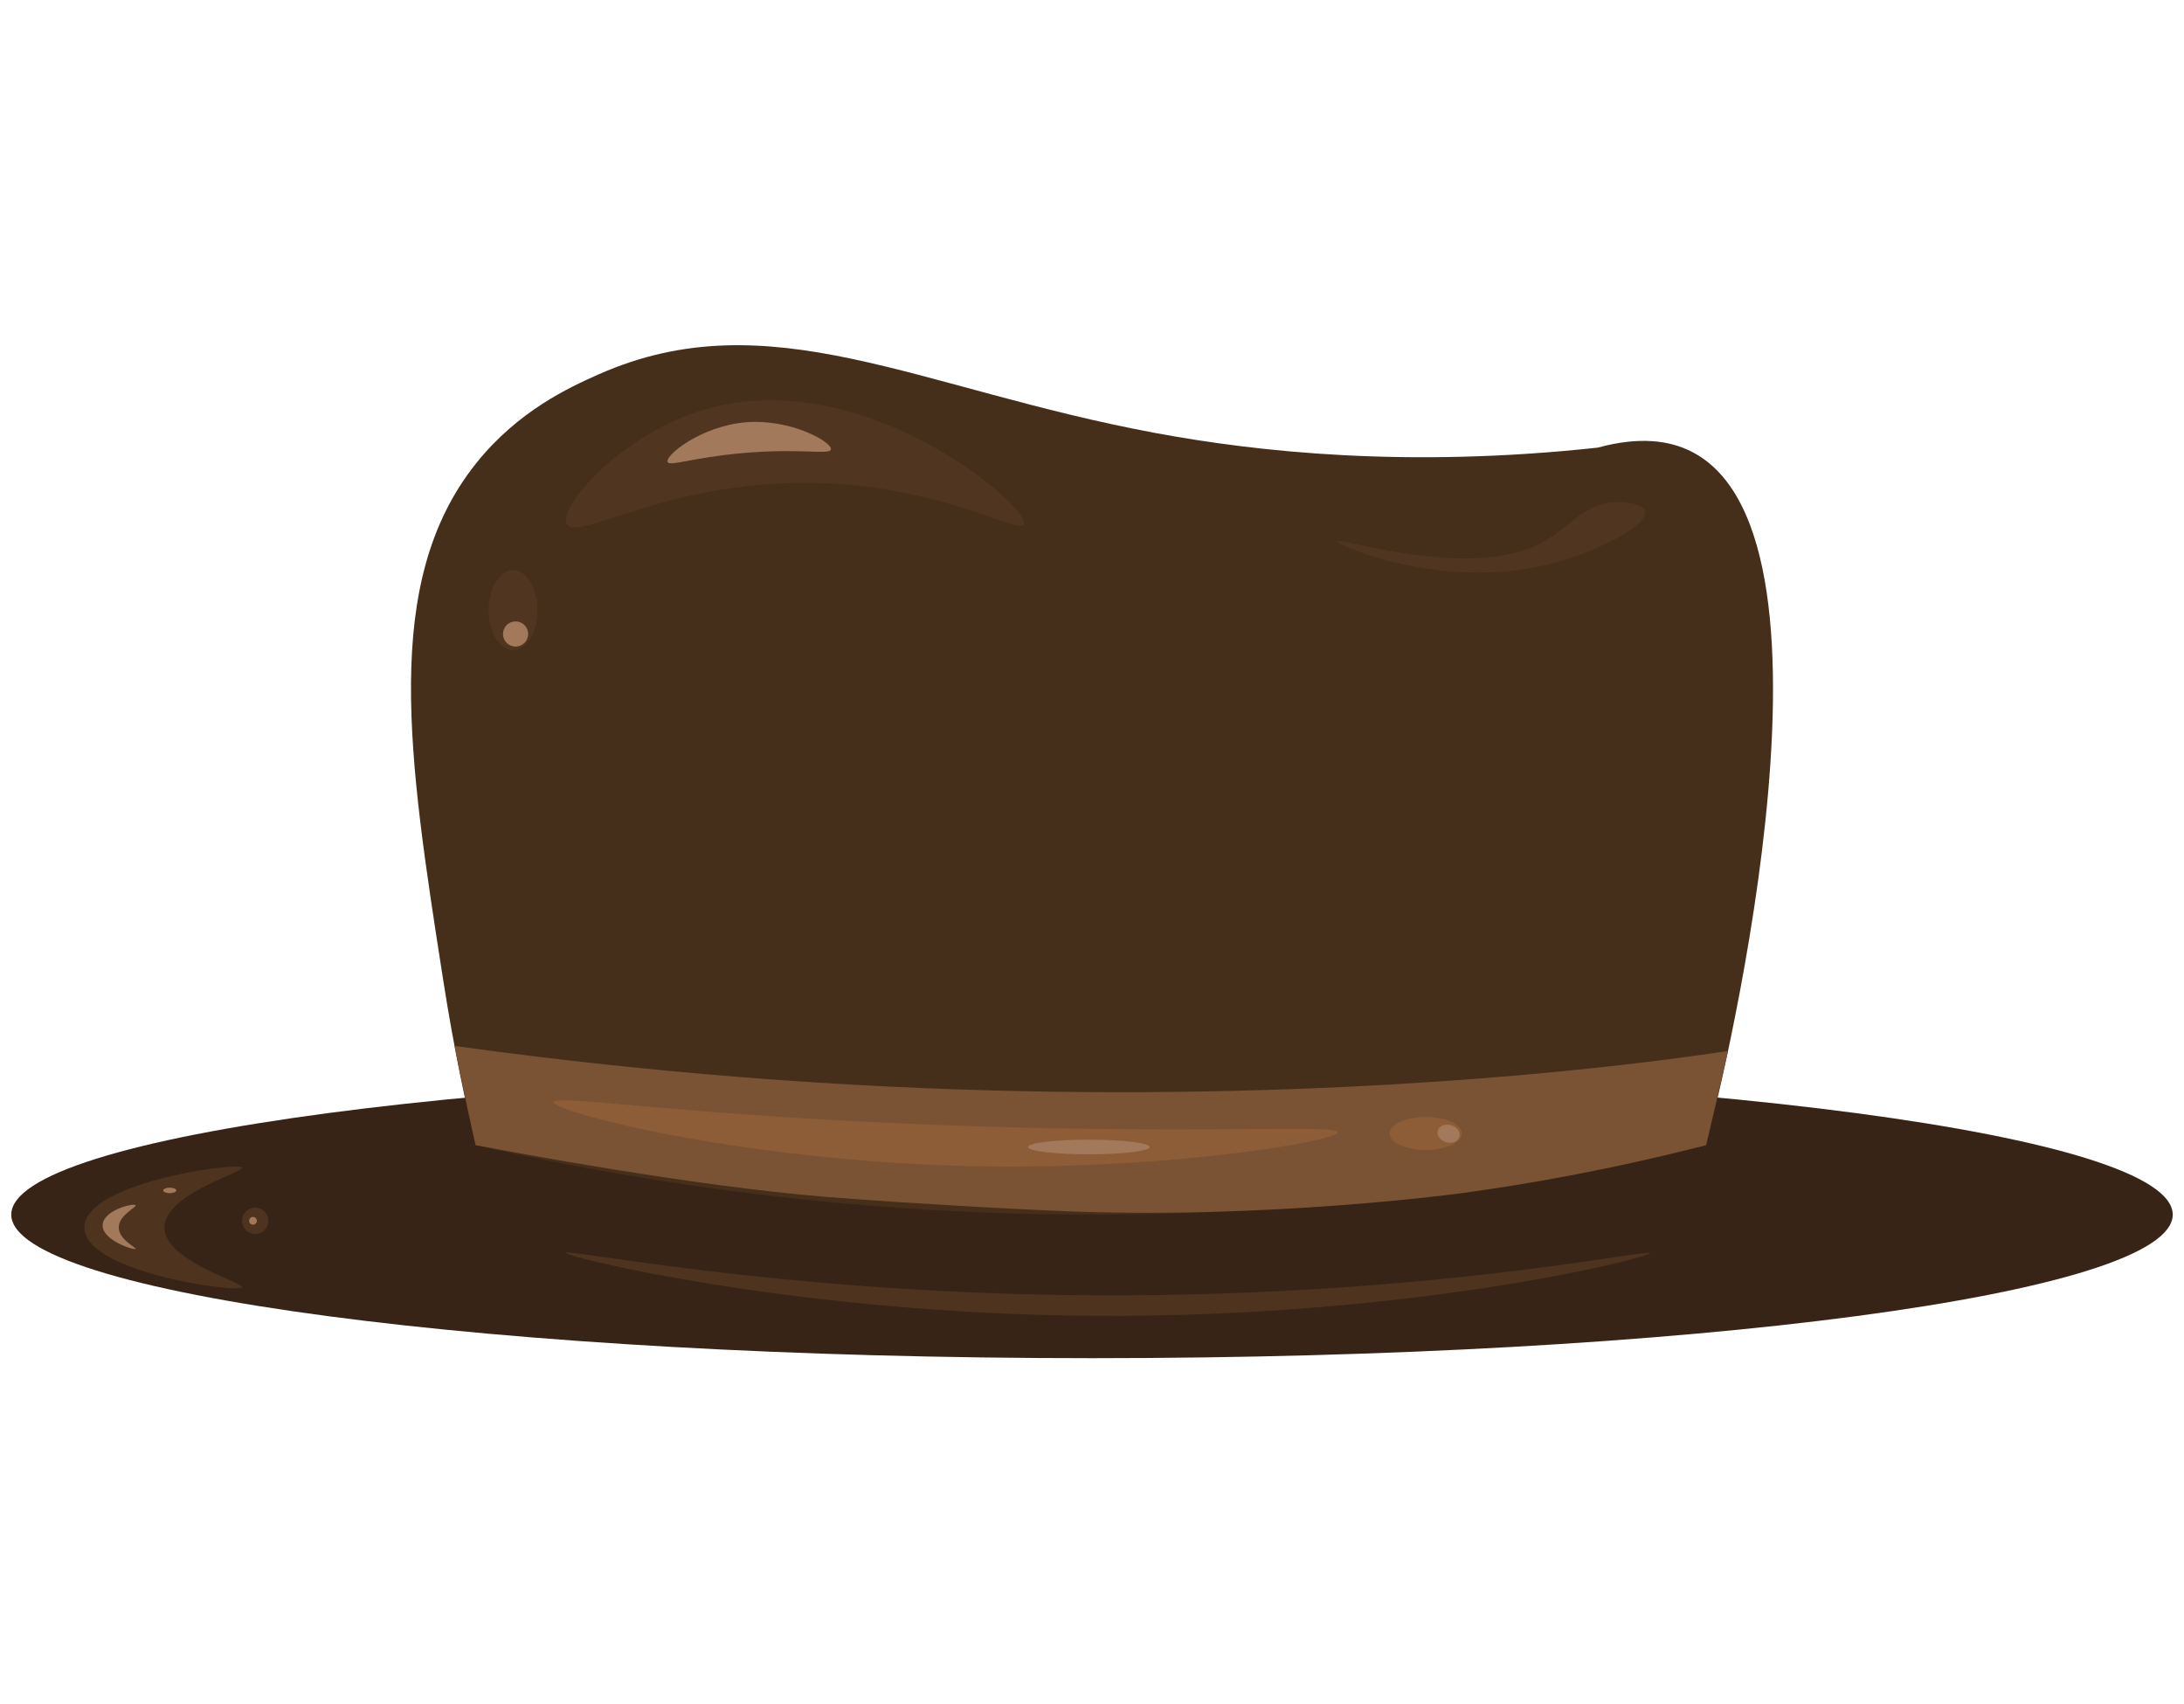
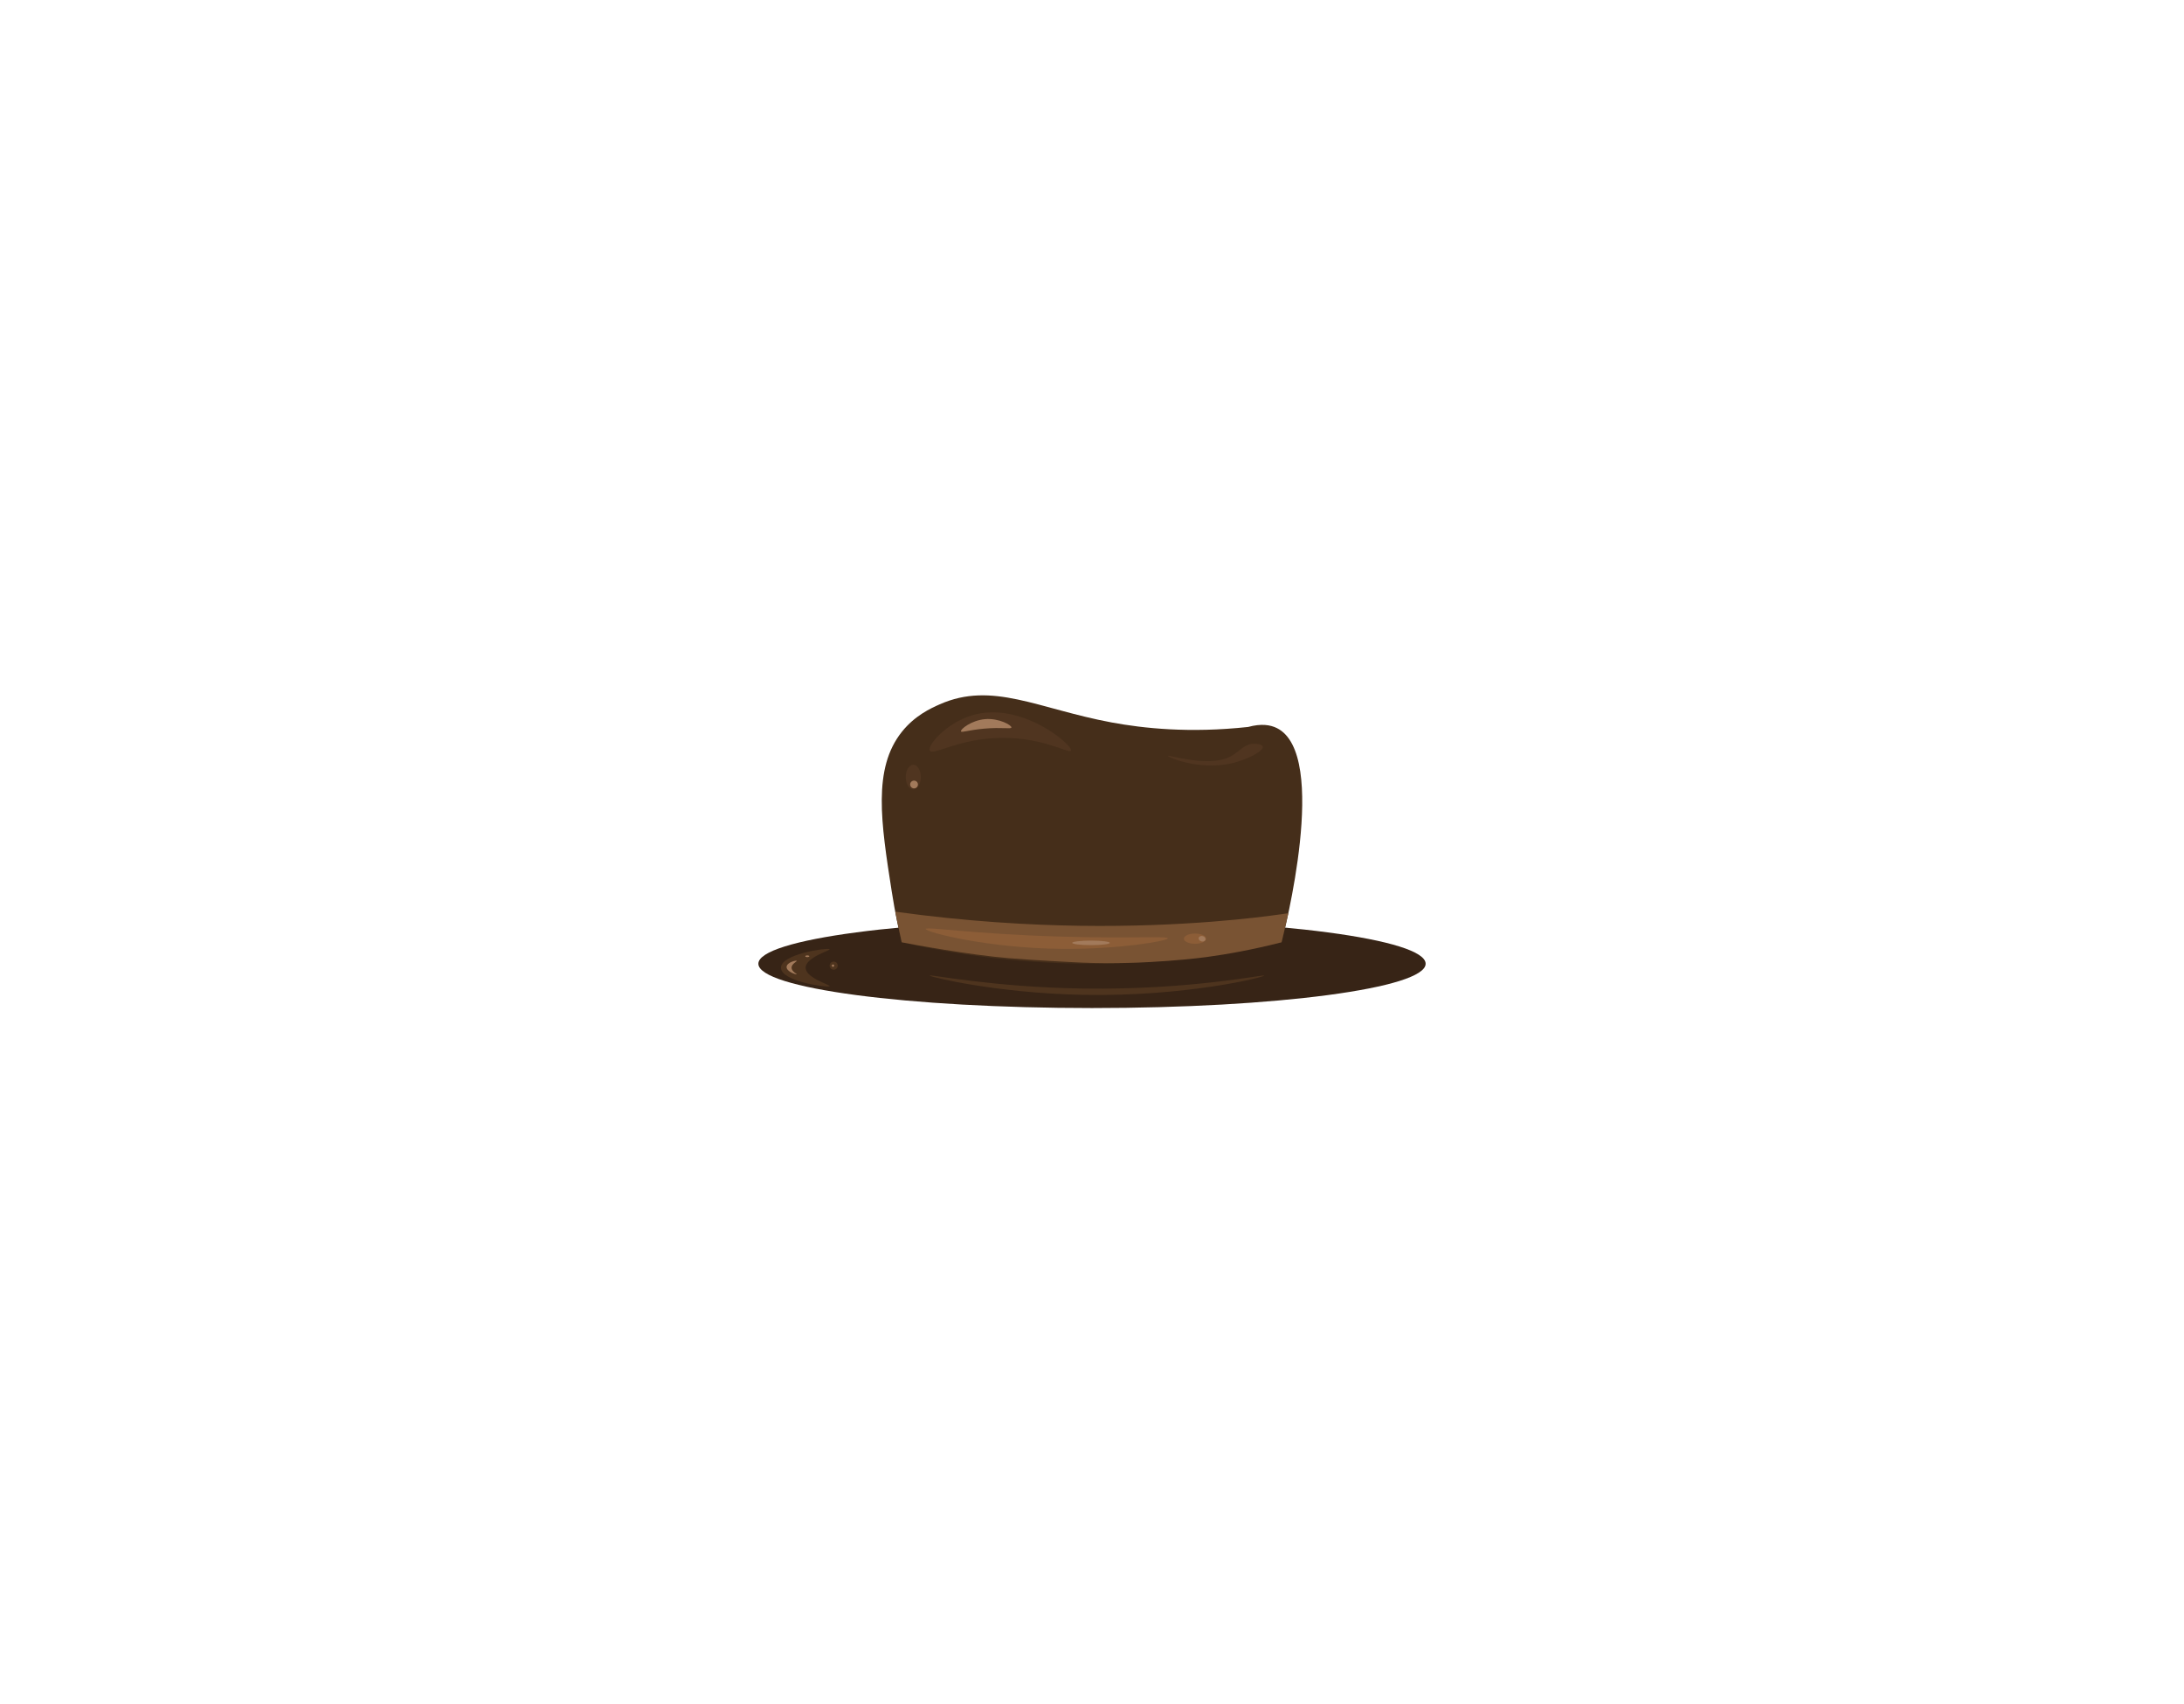
<svg xmlns="http://www.w3.org/2000/svg" id="Layer_1" data-name="Layer 1" viewBox="0 0 1621.417 1264.252">
  <defs>
    <style>
      .cls-1 {
        fill: #372416;
      }

      .cls-2 {
        fill: #8c5d37;
      }

      .cls-3 {
        fill: #4e341e;
      }

      .cls-4 {
        fill: #a27a5b;
      }

      .cls-5 {
        fill: #795333;
      }

      .cls-6 {
        fill: #503520;
      }

      .cls-7 {
        fill: #452e1a;
      }
    </style>
  </defs>
-   <ellipse class="cls-1" cx="810.709" cy="901.497" rx="802.343" ry="106.538" />
-   <path class="cls-7" d="M353.074,849.924c149.506,33.957,348.302,61.915,580.77,47.854,124.932-7.556,236.677-25.863,332.801-47.854,4.788-18.128,116.299-451.574-11.375-514.995-15.516-7.707-37.382-11.35-69.106-2.695-141.064,15.297-252.181,3.294-328.451-10.877-176.447-32.784-286.847-99.551-413.283-43.503-21.641,9.593-59.767,27.008-90.93,65.997-70.589,88.316-50.281,218.302-24.354,384.263,8.051,51.536,17.229,93.615,23.927,121.81Z" />
-   <path class="cls-5" d="M337.455,776.302c172.918,23.931,323.447,32.251,444.395,33.959,251.921,3.557,433.905-20.752,480.165-27.222,8.791-1.229,16.049-2.286,20.913-3.002h0c-5.426,23.296-10.855,46.592-16.282,69.888-71.336,18.334-133.203,29.052-181.362,35.634,0,0-145.096,19.834-298.694,13.233-4.666-.2-14.126-.638-23.385-1.088-71.023-3.458-130.484-7.754-151.717-9.516-98.227-8.148-228.297-32.538-258.412-38.263-3.896-17.362-7.694-34.949-11.376-52.756-1.445-6.981-2.859-13.936-4.245-20.866Z" />
-   <path class="cls-6" d="M760.098,389.052c-3.914,9.095-75.539-37.997-189.965-29.682-88.559,6.435-142.583,41.685-149.362,29.682-6.91-12.236,39.444-66.185,101.508-84.832,118.322-35.547,243.163,72.415,237.819,84.832Z" />
-   <ellipse class="cls-6" cx="380.893" cy="452.857" rx="18.126" ry="29.727" />
-   <path class="cls-6" d="M1221.187,378.583c5.158,10.118-37.17,33.301-79.055,42.02-76.219,15.865-150.739-16.216-149.124-18.971,1.769-3.017,95.375,28.23,148.256,2.829,23.692-11.381,34.209-31.73,59.267-31.963,7.835-.073,18.474,1.807,20.655,6.085Z" />
-   <path class="cls-2" d="M992.983,840.319c.399,6.447-118.605,26.808-255.252,25.459-179.781-1.776-327.752-40.515-326.748-47.854.862-6.306,111.522,12.214,326.748,18.394,164.194,4.714,254.905-1.611,255.252,4.001Z" />
-   <path class="cls-2" d="M1085.285,841.237c0-6.794-12.009-12.303-26.828-12.303s-26.824,5.508-26.824,12.303,12.009,12.302,26.824,12.302,26.828-5.508,26.828-12.302Z" />
-   <path class="cls-3" d="M122.063,911.022c0,25.719,63.044,41.919,57.251,44.719-7.008,3.387-116.633-11.902-116.633-44.719s109.625-48.106,116.633-44.719c5.794,2.8-57.251,19-57.251,44.719Z" />
-   <circle class="cls-3" cx="189.452" cy="906.096" r="9.762" />
-   <path class="cls-3" d="M1224.902,930.017c-.263-3.455-177.199,34.883-434.654,31.153-217.49-3.15-369.913-34.546-370.159-31.375-.253,3.267,161.04,42.399,368.329,46.481,247.567,4.876,436.757-42.682,436.485-46.26Z" />
-   <circle class="cls-4" cx="382.76" cy="470.549" r="9.334" />
-   <path class="cls-4" d="M616.899,333.585c-.93,4.276-22.177-1.154-65.799,2.719-37.411,3.321-54.042,10.178-55.467,6.526-1.925-4.933,24.898-26.493,57.642-29.365,33.806-2.965,64.784,14.791,63.624,20.12Z" />
-   <ellipse class="cls-4" cx="1075.452" cy="841.44" rx="6.561" ry="8.382" transform="translate(-23.3969 1652.087) rotate(-74.4569)" />
-   <ellipse class="cls-4" cx="808.342" cy="851.299" rx="45.135" ry="5.438" />
-   <circle class="cls-4" cx="187.829" cy="906.087" r="2.855" />
-   <path class="cls-4" d="M88.179,911.022c.042,9.087,13.12,14.933,12.507,15.864-.808,1.228-25.29-6.275-24.471-17.945.772-11.003,23.373-16.254,24.471-14.411.889,1.492-12.55,7.261-12.507,16.491Z" />
-   <path class="cls-4" d="M130.867,883.519c0-1.126-2.167-2.039-4.841-2.039s-4.841.913-4.841,2.039c0,1.127,2.167,2.04,4.841,2.04s4.841-.913,4.841-2.04Z" />
+   <ellipse class="cls-1" cx="810.709" cy="715.283" rx="247.69" ry="32.889" />
+   <path class="cls-7" d="M669.433,699.362c46.154,10.483,107.524,19.114,179.289,14.773,38.568-2.333,73.064-7.984,102.739-14.773,1.478-5.596,35.903-139.405-3.512-158.983-4.79-2.379-11.54-3.504-21.334-.832-43.547,4.723-77.85,1.017-101.395-3.358-54.471-10.121-88.552-30.732-127.584-13.43-6.681,2.961-18.451,8.338-28.071,20.374-21.791,27.264-15.522,67.392-7.518,118.625,2.486,15.909,5.319,28.9,7.386,37.604Z" />
+   <path class="cls-5" d="M664.612,676.634c53.381,7.388,99.851,9.956,137.188,10.483,77.77,1.098,133.95-6.406,148.231-8.404,2.714-.379,4.955-.706,6.456-.927h0c-1.675,7.192-3.351,14.383-5.026,21.575-22.022,5.66-41.121,8.969-55.988,11.001,0,0-44.792,6.123-92.209,4.085-1.441-.062-4.361-.197-7.219-.336-21.925-1.067-40.282-2.394-46.836-2.938-30.324-2.515-70.477-10.045-79.774-11.812-1.203-5.36-2.375-10.789-3.512-16.286-.446-2.155-.883-4.302-1.31-6.441Z" />
+   <path class="cls-6" d="M795.085,557.087c-1.208,2.808-23.32-11.73-58.644-9.163-27.339,1.987-44.017,12.868-46.109,9.163-2.133-3.777,12.177-20.432,31.336-26.188,36.527-10.974,75.066,22.355,73.417,26.188Z" />
+   <ellipse class="cls-6" cx="678.021" cy="576.784" rx="5.596" ry="9.177" />
+   <path class="cls-6" d="M937.427,553.855c1.593,3.124-11.475,10.28-24.405,12.972-23.529,4.898-46.534-5.006-46.036-5.856.546-.931,29.443,8.715,45.768.873,7.314-3.513,10.56-9.795,18.296-9.867,2.419-.023,5.703.558,6.376,1.879Z" />
+   <path class="cls-2" d="M866.978,696.397c.123,1.99-36.614,8.276-78.799,7.859-55.5-.548-101.18-12.507-100.87-14.773.266-1.947,34.428,3.771,100.87,5.678,50.688,1.455,78.691-.497,78.799,1.235Z" />
+   <path class="cls-2" d="M895.472,696.68c0-2.098-3.707-3.798-8.282-3.798s-8.281,1.7-8.281,3.798,3.707,3.798,8.281,3.798,8.282-1.7,8.282-3.798Z" />
+   <path class="cls-3" d="M598.118,718.223c0,7.94,19.462,12.941,17.674,13.805-2.163,1.046-36.005-3.674-36.005-13.805s33.842-14.851,36.005-13.805c1.789.864-17.674,5.865-17.674,13.805Z" />
+   <circle class="cls-3" cx="618.922" cy="716.703" r="3.014" />
+   <path class="cls-3" d="M938.573,724.087c-.081-1.067-54.703,10.768-134.181,9.617-67.141-.972-114.195-10.665-114.271-9.686-.078,1.008,49.714,13.089,113.706,14.349,76.426,1.505,134.831-13.176,134.746-14.281Z" />
+   <circle class="cls-4" cx="678.597" cy="582.246" r="2.881" />
+   <path class="cls-4" d="M750.878,539.964c-.287,1.32-6.846-.356-20.313.839-11.549,1.025-16.683,3.142-17.123,2.015-.594-1.523,7.686-8.179,17.795-9.065,10.436-.915,19.999,4.566,19.641,6.211Z" />
+   <ellipse class="cls-4" cx="892.437" cy="696.743" rx="2.025" ry="2.588" transform="translate(-17.9655 1369.841) rotate(-74.4569)" />
+   <ellipse class="cls-4" cx="809.978" cy="699.787" rx="13.934" ry="1.679" />
+   <circle class="cls-4" cx="618.421" cy="716.7" r=".881" />
+   <path class="cls-4" d="M587.658,718.223c.013,2.805,4.05,4.61,3.861,4.897-.249.379-7.807-1.937-7.554-5.54.238-3.397,7.215-5.018,7.554-4.449.274.461-3.874,2.241-3.861,5.091Z" />
+   <path class="cls-4" d="M600.836,709.733c0-.347-.669-.629-1.494-.629s-1.494.282-1.494.629c0,.348.669.63,1.494.63s1.494-.282,1.494-.63Z" />
</svg>
